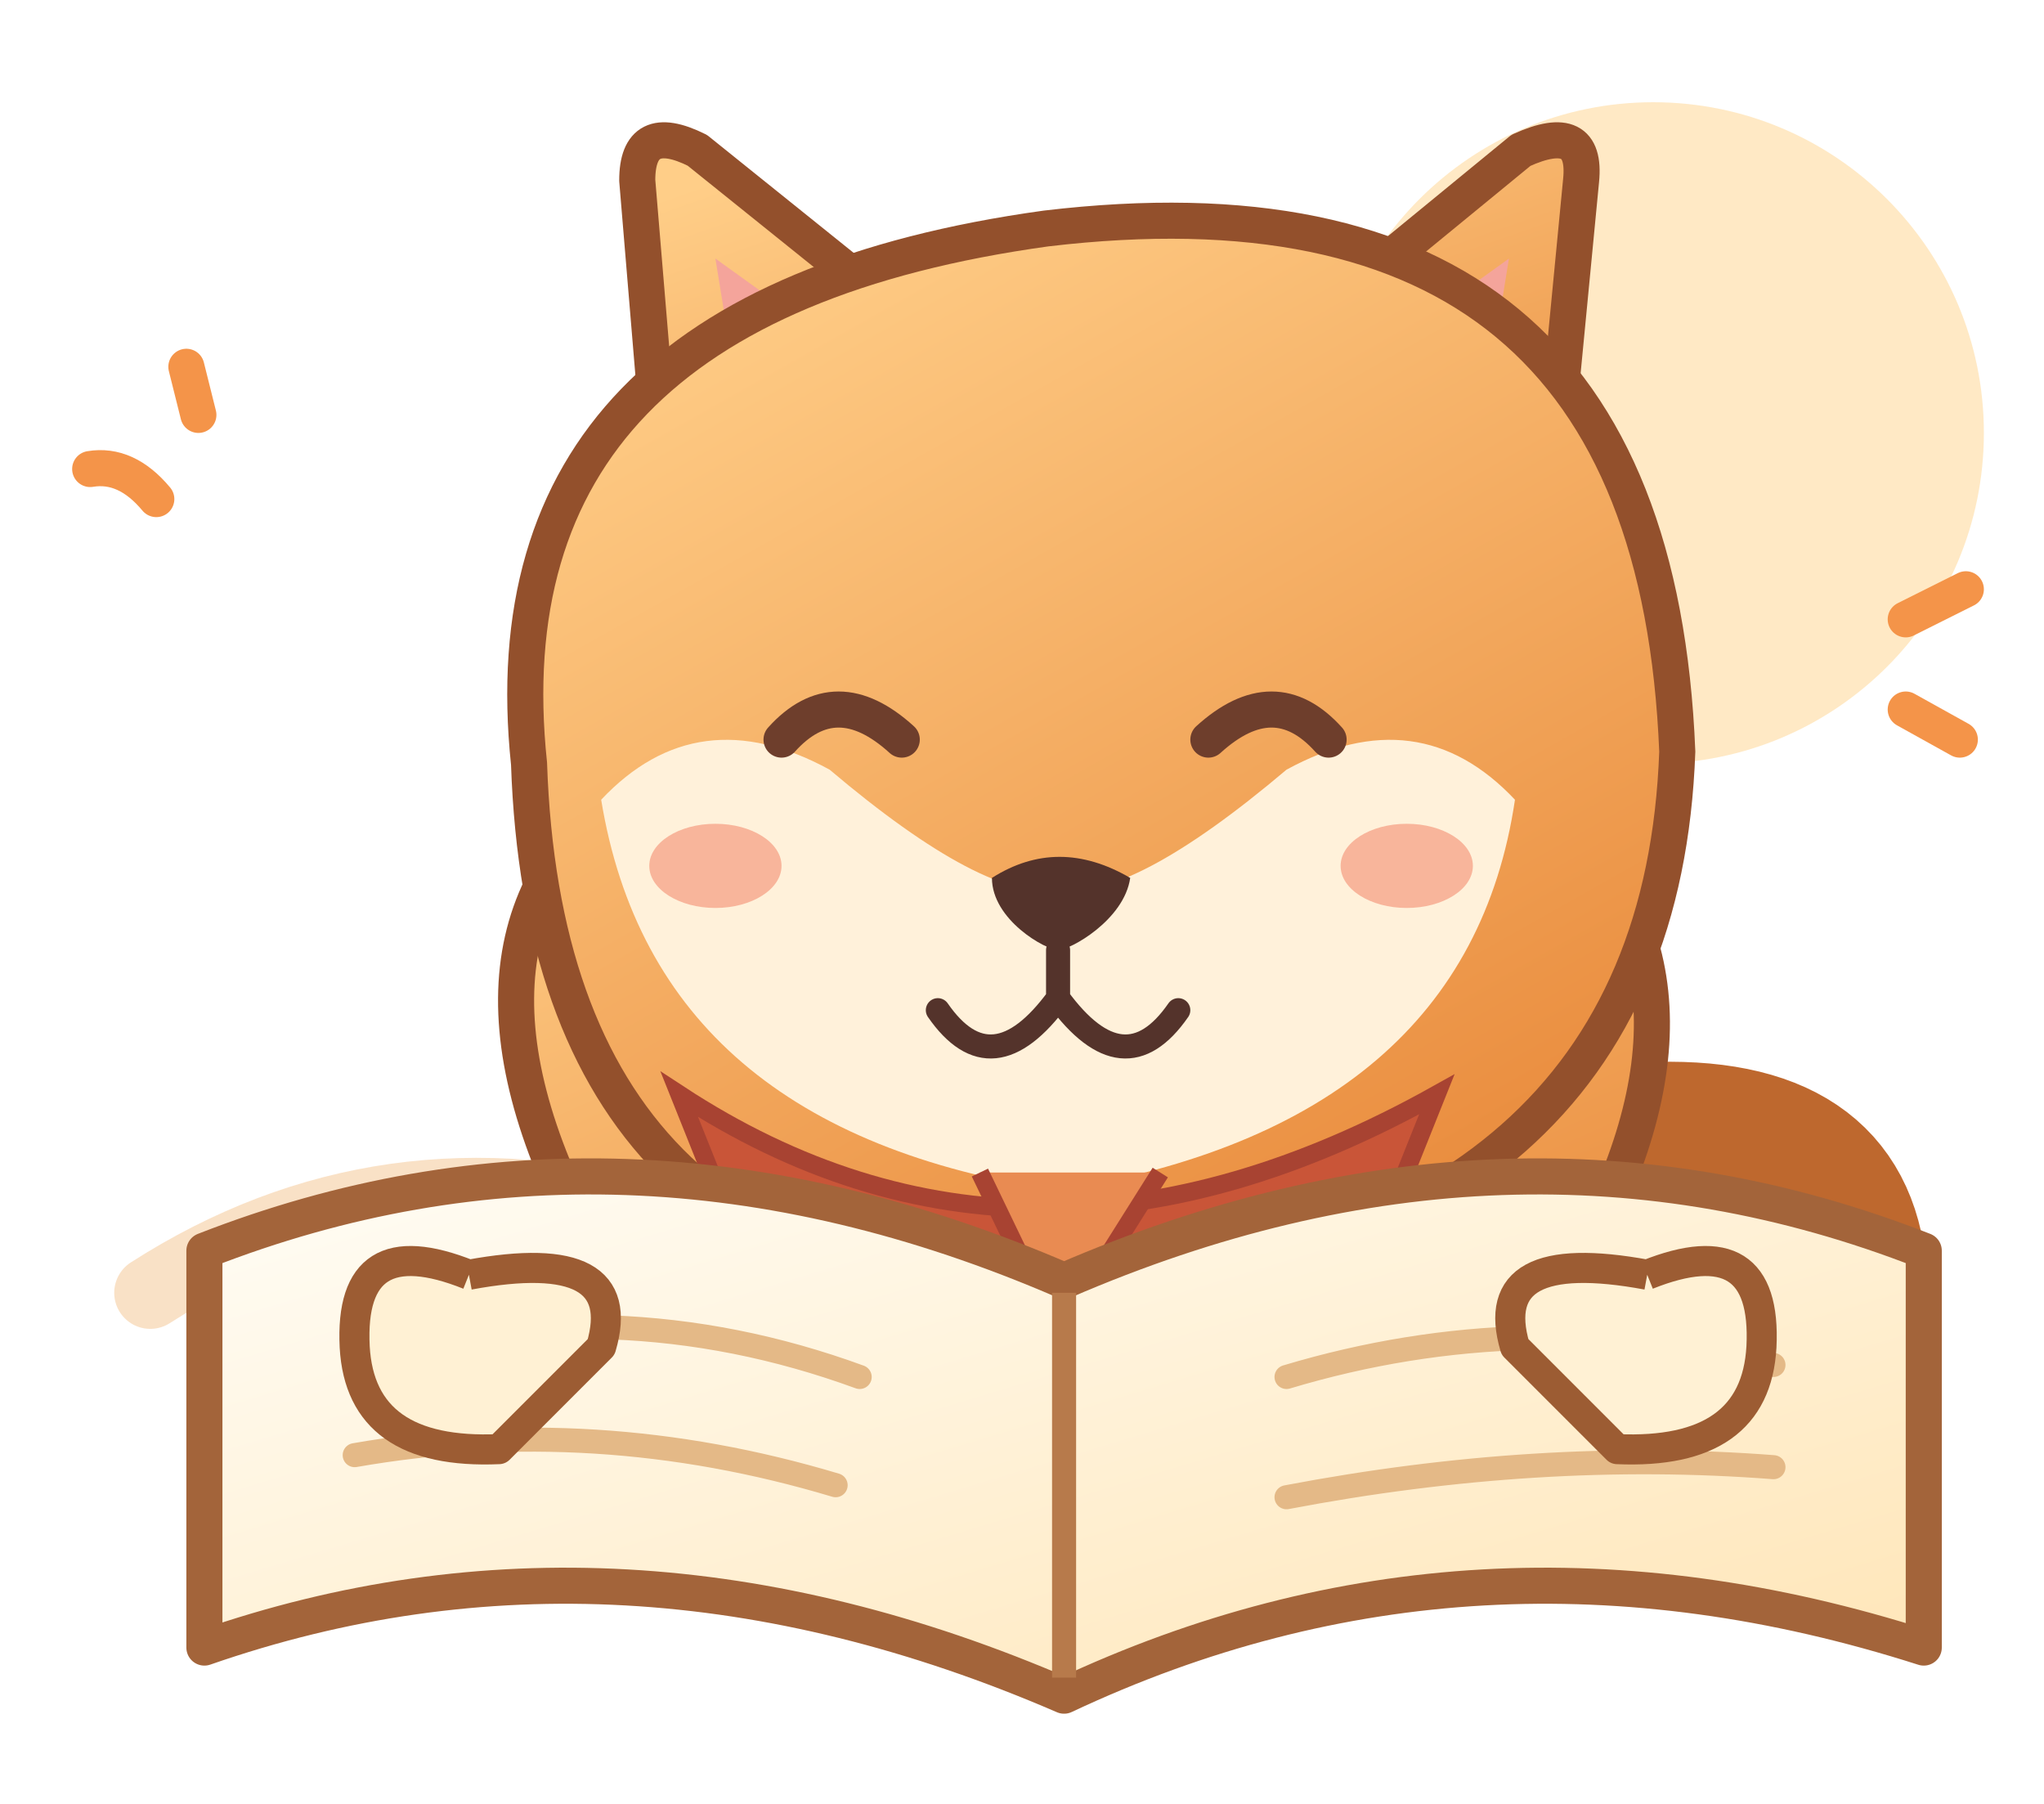
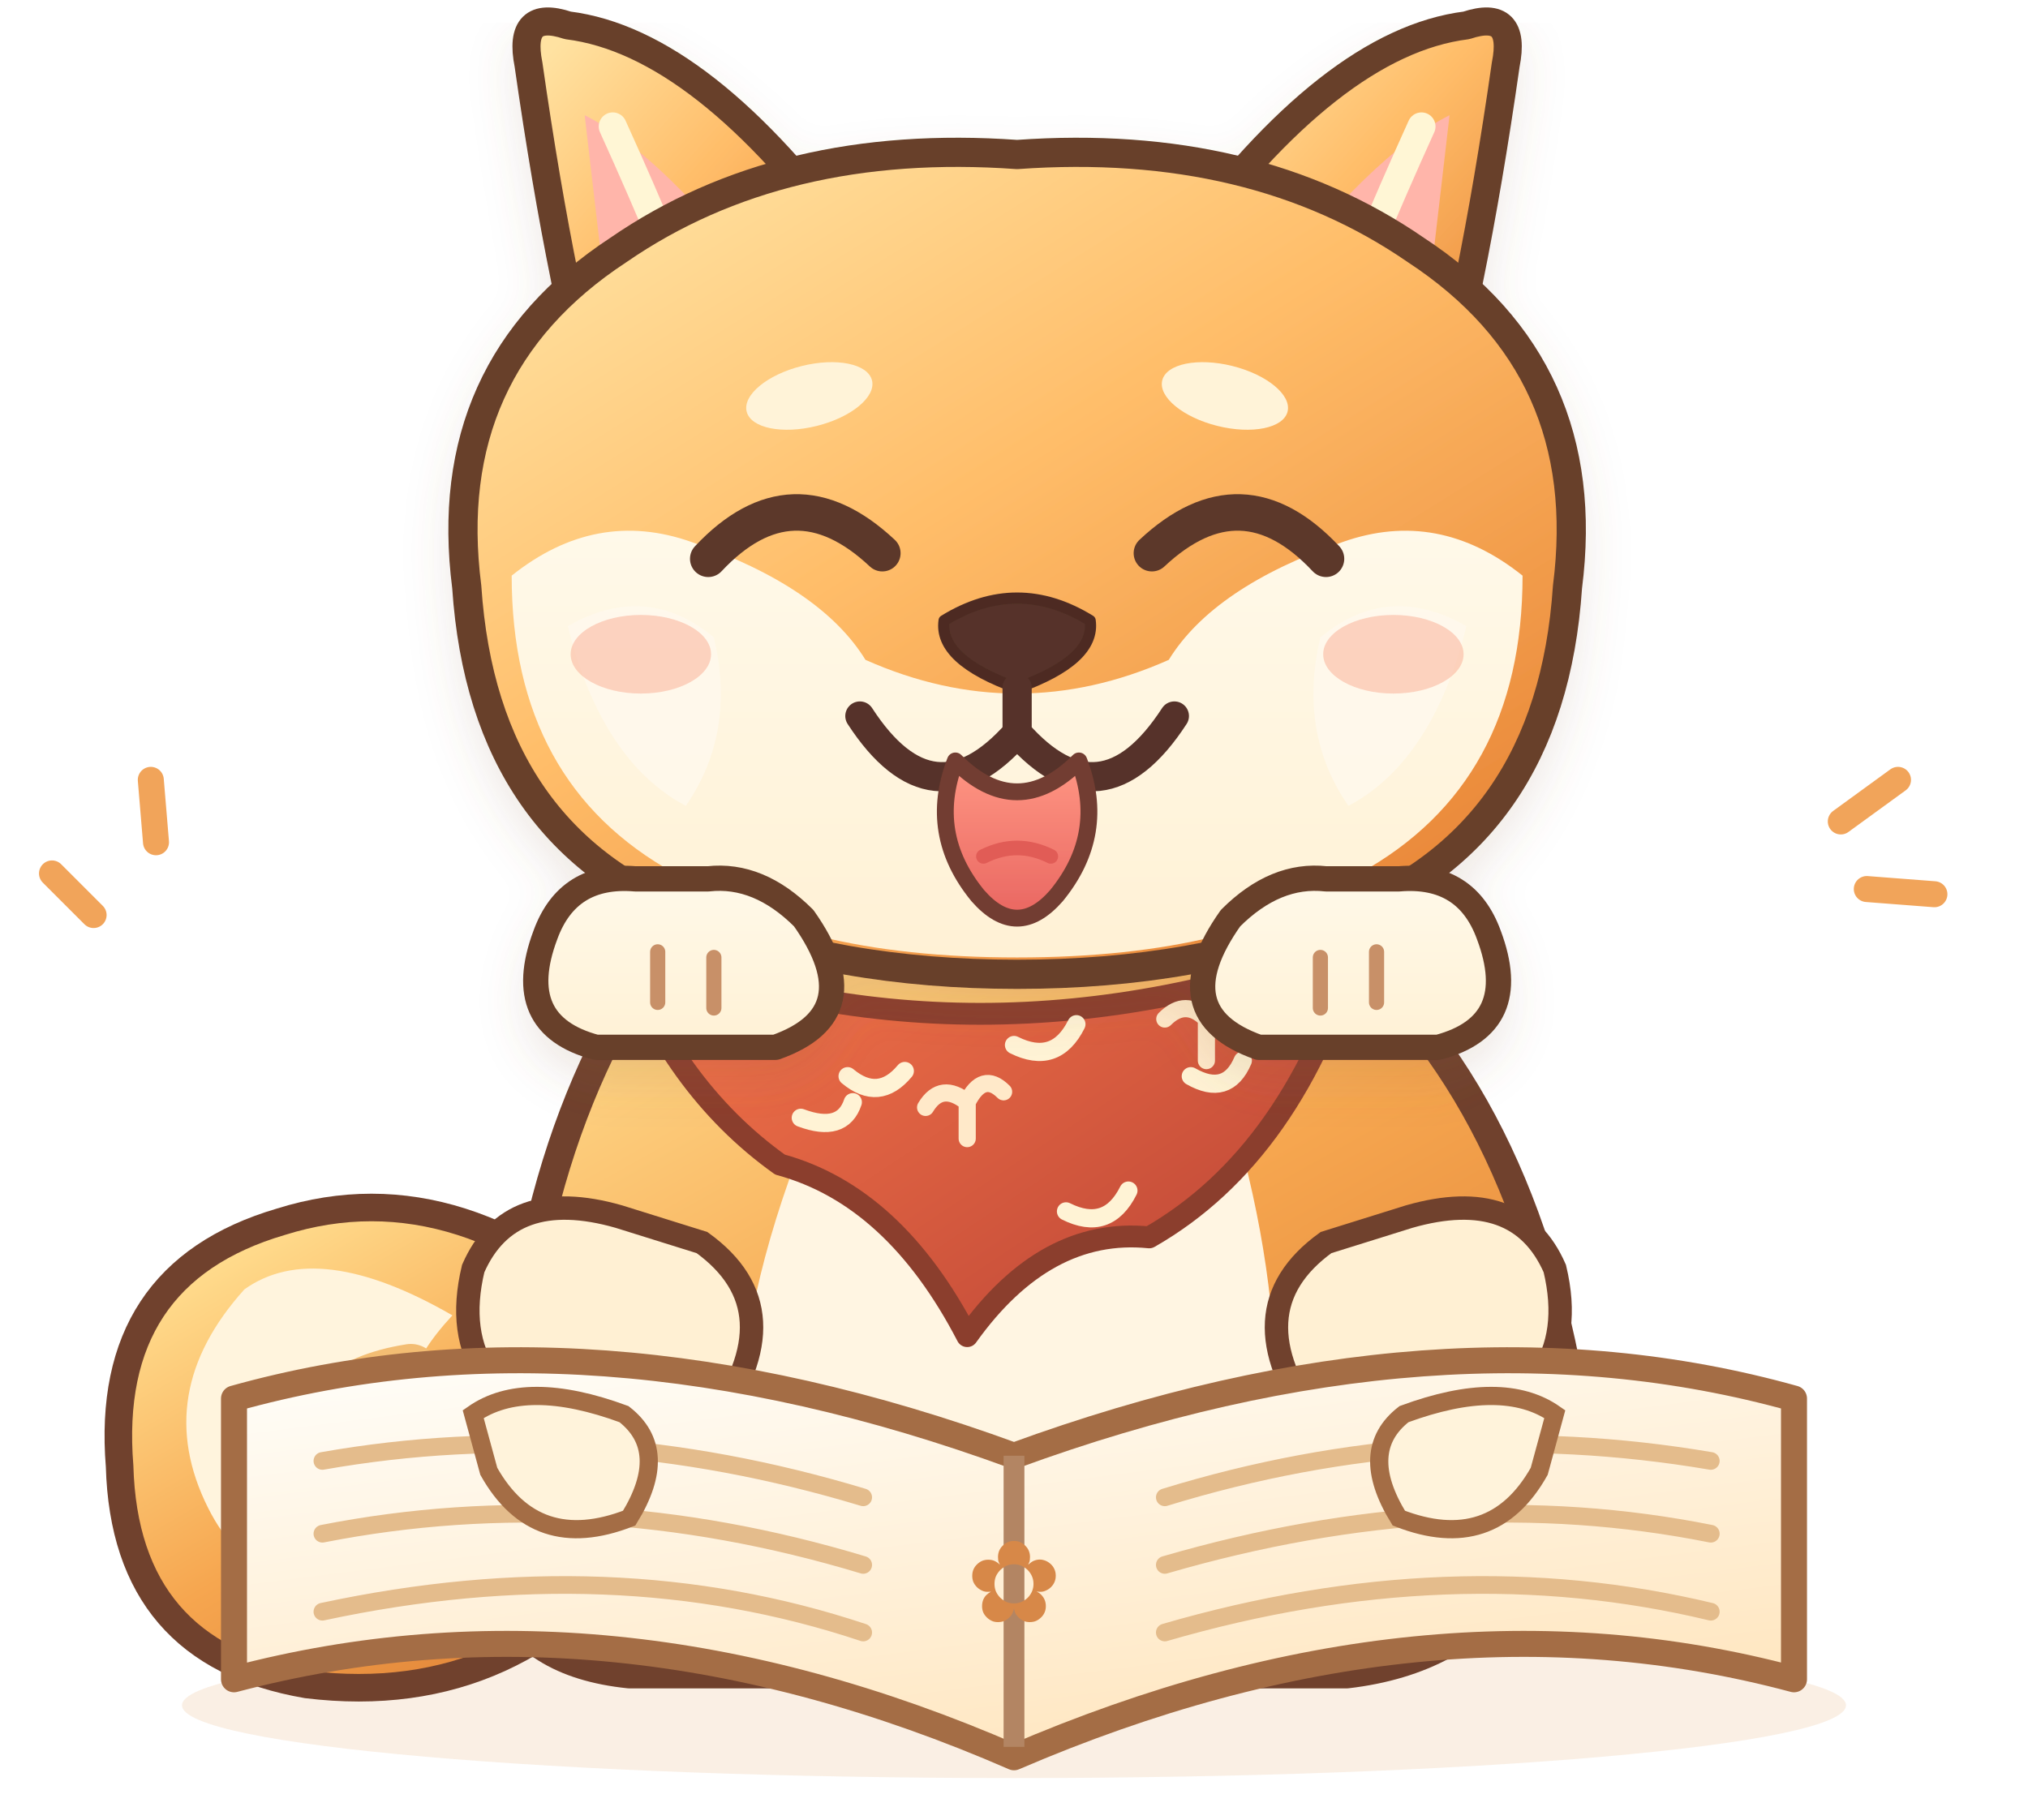
- <svg xmlns="http://www.w3.org/2000/svg" viewBox="0 0 340 300" role="img" aria-labelledby="title">
+ <svg xmlns="http://www.w3.org/2000/svg" viewBox="0 0 390 350" role="img" aria-labelledby="title">
  <defs>
-     <linearGradient id="fur" x1=".2" y1="0" x2=".8" y2="1">
-       <stop stop-color="#ffce88" />
-       <stop offset="1" stop-color="#e88839" />
+     <linearGradient id="bodyFur" x1=".2" y1=".1" x2=".85" y2="1">
+       <stop stop-color="#ffda8b" />
+       <stop offset=".48" stop-color="#f6a64f" />
+       <stop offset="1" stop-color="#dc7c32" />
    </linearGradient>
-     <linearGradient id="paper" x1="0" y1="0" x2="1" y2="1">
-       <stop stop-color="#fffdf6" />
-       <stop offset="1" stop-color="#ffe5b6" />
+     <linearGradient id="bookPage" x1="0" y1="0" x2=".5" y2="1">
+       <stop stop-color="#fffefa" />
+       <stop offset="1" stop-color="#ffe7c2" />
+     </linearGradient>
+     <linearGradient id="scarf" x1="0" y1="0" x2="1" y2=".8">
+       <stop stop-color="#f8774b" />
+       <stop offset="1" stop-color="#bd4636" />
    </linearGradient>
  </defs>
-   <circle cx="275" cy="72" r="55" fill="#ffe2b2" opacity=".75" />
-   <path d="M25 215q39-25 85-12t90-16 107 25" fill="none" stroke="#f3c38e" stroke-width="12" stroke-linecap="round" opacity=".5" />
-   <path d="M265 189q37-5 43 17t-26 31" fill="none" stroke="#be682e" stroke-width="23" stroke-linecap="round" />
-   <path d="M92 194Q72 145 117 123q66-32 132 5 39 25 19 71l-50 49H125Z" fill="url(#fur)" stroke="#93502c" stroke-width="6" />
-   <path d="M113 114 106 30q0-10 10-5l51 41m88 47 8-83q1-10-10-5l-50 41" fill="url(#fur)" stroke="#93502c" stroke-width="6" stroke-linejoin="round" />
-   <path d="m119 43 7 43 25-20m100-23-7 43-25-20" fill="#f4a49b" />
-   <path d="M88 127q-8-76 86-89 101-12 105 87-3 83-103 91Q91 215 88 127Z" fill="url(#fur)" stroke="#93502c" stroke-width="6" />
-   <path d="M100 133q16-17 38-5 26 22 38 20 12 2 38-20 22-12 38 5-8 54-76 65-67-10-76-65Z" fill="#fff1da" />
-   <path d="M130 123q9-10 20 0m51 0q11-10 20 0" fill="none" stroke="#6e3e2c" stroke-width="6" stroke-linecap="round" />
-   <path d="M165 146q11-7 23 0c-1 7-10 12-12 12s-11-5-11-12Z" fill="#54332b" />
-   <path d="M176 158v8q-11 15-20 2m20-2q11 15 20 2" fill="none" stroke="#54332b" stroke-width="4" stroke-linecap="round" />
-   <ellipse cx="119" cy="144" rx="11" ry="7" fill="#f6a68b" opacity=".8" />
-   <ellipse cx="234" cy="144" rx="11" ry="7" fill="#f6a68b" opacity=".8" />
-   <path d="M113 182q58 38 126 0l-8 20q-51 33-110 0Z" fill="#c95538" stroke="#a84332" stroke-width="3" />
-   <path d="m163 195 13 27 17-27" fill="#e98b52" stroke="#a84332" stroke-width="3" />
-   <path d="M34 208q69-27 143 5 74-32 143-5v66q-75-24-143 8-74-32-143-8Z" fill="url(#paper)" stroke="#a3643a" stroke-width="6" stroke-linejoin="round" />
-   <path d="M177 215v64" fill="none" stroke="#b77a4b" stroke-width="4" />
-   <path d="M59 226q43-12 84 3m-84 13q40-7 80 5m75-18q40-12 81-2m-81 22q42-8 81-5" fill="none" stroke="#e4b987" stroke-width="4" stroke-linecap="round" />
-   <path d="M78 212q-20-8-19 12 1 18 24 17l17-17q5-17-22-12m196 0q20-8 19 12-1 18-24 17l-17-17q-5-17 22-12" fill="#fff1d4" stroke="#9c5c33" stroke-width="5" stroke-linejoin="round" />
-   <path d="M26 83q-5-6-11-5m18-9-2-8M317 103l10-5m-10 20 9 5" stroke="#f49449" stroke-width="6" stroke-linecap="round" />
+   <ellipse cx="195" cy="328" rx="160" ry="14" fill="#eabf94" opacity=".25" />
+   <path d="M123 257Q89 224 54 235Q20 245 23 282Q24 318 59 324Q100 329 125 294L137 262Z" fill="url(#bodyFur)" stroke="#70412d" stroke-width="5.3" stroke-linejoin="round" />
+   <path d="M47 248Q29 268 40 290Q50 310 74 304Q100 295 105 276Q91 287 81 276Q74 267 87 253Q61 238 47 248Z" fill="#fff4dd" />
+   <path d="M79 264Q60 267 61 282Q65 297 82 289" fill="none" stroke="#f3bd73" stroke-width="11" stroke-linecap="round" />
+   <path d="M139 168Q193 150 249 175Q289 202 301 262Q302 317 259 322H121Q82 318 99 267Q104 205 139 168Z" fill="url(#bodyFur)" stroke="#70412d" stroke-width="5.5" stroke-linejoin="round" />
+   <path d="M158 211Q192 235 235 208Q254 267 238 314H152Q130 276 158 211Z" fill="#fff5e2" />
+   <path d="M119 181Q187 209 261 181Q249 222 221 238Q201 236 186 257Q172 230 150 224Q129 209 119 181Z" fill="url(#scarf)" stroke="#8b3e2d" stroke-width="4.2" stroke-linejoin="round" />
+   <path d="M135 193q7 4 9-2m19 16q6 5 11-1m21-5q8 4 12-4m22 10q7 4 10-3m-85 11q8 3 10-3m41 21q8 4 12-4" fill="none" stroke="#fff3d5" stroke-width="3.5" stroke-linecap="round" />
+   <path d="M186 212q-5-4-8 1m8-1q3-6 7-2m-7 2v7m46-23q-4-4-8 0m8 0q4-5 8 1m-8-1v8" fill="none" stroke="#ffe9c9" stroke-width="3.3" stroke-linecap="round" />
+   <g transform="translate(66,-7) scale(1.08)">
+     <defs>
+       <linearGradient id="fur" x1=".12" y1=".03" x2=".89" y2=".94">
+         <stop stop-color="#ffe2a1" />
+         <stop offset=".43" stop-color="#ffbd69" />
+         <stop offset="1" stop-color="#e88435" />
+       </linearGradient>
+       <linearGradient id="furLight" x1="0" x2=".8" y1="0" y2="1">
+         <stop stop-color="#ffe0a1" />
+         <stop offset="1" stop-color="#ef9644" />
+       </linearGradient>
+       <linearGradient id="cream" x1="0" y1="0" x2="0" y2="1">
+         <stop stop-color="#fff9e9" />
+         <stop offset="1" stop-color="#fff1d5" />
+       </linearGradient>
+       <linearGradient id="tongue" x1="0" y1="0" x2="0" y2="1">
+         <stop stop-color="#ff9683" />
+         <stop offset="1" stop-color="#e96661" />
+       </linearGradient>
+       <filter id="shadow" x="-20%" y="-25%" width="140%" height="155%">
+         <feDropShadow dx="0" dy="4" stdDeviation="4" flood-color="#8e603b" flood-opacity=".14" />
+       </filter>
+     </defs>
+     <g stroke-linecap="round" stroke-linejoin="round" filter="url(#shadow)">
+       <path d="M47 87Q39 60 33 18Q31 8 40 11Q64 14 91 51" fill="url(#fur)" stroke="#68412b" stroke-width="5" />
+       <path d="M193 87Q201 60 207 18Q209 8 200 11Q176 14 149 51" fill="url(#fur)" stroke="#68412b" stroke-width="5" />
+       <path d="M43 27Q57 34 76 59Q56 60 48 70Z" fill="#ffb5aa" />
+       <path d="M197 27Q183 34 164 59Q184 60 192 70Z" fill="#ffb5aa" />
+       <path d="M48 29Q53 40 58 52M192 29Q187 40 182 52" fill="none" stroke="#fff6d5" stroke-width="5" />
+       <path d="M22 111Q17 72 49 51Q78 31 120 34Q162 31 191 51Q223 72 218 111Q215 156 177 170Q152 180 120 180Q88 180 63 170Q25 156 22 111Z" fill="url(#fur)" stroke="#68412b" stroke-width="5.2" />
+       <path d="M30 109Q45 97 62 103Q85 111 93 124Q120 136 147 124Q155 111 178 103Q195 97 210 109Q210 146 181 162Q160 177 120 177Q80 177 59 162Q30 146 30 109Z" fill="url(#cream)" />
+       <path d="M40 118Q54 110 66 120Q70 137 61 150Q46 142 40 118Z" fill="#fff9ee" opacity=".8" />
+       <path d="M200 118Q186 110 174 120Q170 137 179 150Q194 142 200 118Z" fill="#fff9ee" opacity=".8" />
+       <ellipse cx="83" cy="77" rx="11.5" ry="5.5" transform="rotate(-14 83 77)" fill="#fff3d8" />
+       <ellipse cx="157" cy="77" rx="11.5" ry="5.5" transform="rotate(14 157 77)" fill="#fff3d8" />
+       <path d="M65 106Q80 90 96 105M144 105Q160 90 175 106" fill="none" stroke="#5c382a" stroke-width="6.5" />
+       <ellipse cx="53" cy="123" rx="12.5" ry="7" fill="#faaf95" opacity=".52" />
+       <ellipse cx="187" cy="123" rx="12.5" ry="7" fill="#faaf95" opacity=".52" />
+       <path d="M107 117Q120 109 133 117Q134 124 120 129Q106 124 107 117Z" fill="#563329" stroke="#4d2c24" stroke-width="2" />
+       <path d="M120 129V137M120 137Q105 154 92 134M120 137Q135 154 148 134" fill="none" stroke="#563329" stroke-width="5.2" />
+       <path d="M109 142Q120 153 131 142Q136 155 127 166Q120 174 113 166Q104 155 109 142Z" fill="url(#tongue)" stroke="#723c31" stroke-width="3" />
+       <path d="M114 159Q120 156 126 159" fill="none" stroke="#e15b56" stroke-width="2.6" />
+       <path d="M52 163Q40 162 36 173Q30 189 45 193L77 193Q94 187 82 170Q74 162 65 163Z" fill="url(#cream)" stroke="#68412b" stroke-width="4.5" />
+       <path d="M188 163Q200 162 204 173Q210 189 195 193L163 193Q146 187 158 170Q166 162 175 163Z" fill="url(#cream)" stroke="#68412b" stroke-width="4.5" />
+       <path d="M56 176v9M66 177v9M184 176v9M174 177v9" fill="none" stroke="#c89068" stroke-width="2.7" />
+     </g>
+   </g>
+   <path d="M119 234Q98 228 91 244Q85 269 114 277L137 274Q153 252 135 239Z" fill="#fff0d3" stroke="#70412d" stroke-width="4.5" />
+   <path d="M271 234Q292 228 299 244Q305 269 276 277L253 274Q237 252 255 239Z" fill="#fff0d3" stroke="#70412d" stroke-width="4.5" />
+   <path d="M45 269Q113 250 195 280Q277 250 345 269V323Q274 304 195 338Q117 304 45 323Z" fill="url(#bookPage)" stroke="#a46d45" stroke-width="5" stroke-linejoin="round" />
+   <path d="M195 280V336" stroke="#b38563" stroke-width="4" fill="none" />
+   <path d="M62 281Q113 272 166 288M62 295Q113 285 166 301M62 310Q118 298 166 314M224 288Q276 272 329 281M224 301Q279 285 329 295M224 314Q279 298 329 310" fill="none" stroke="#e4bc8c" stroke-width="3.4" stroke-linecap="round" />
+   <path d="M91 272Q101 265 120 272Q129 279 121 292Q103 299 94 283Z" fill="#fff3db" stroke="#a46d45" stroke-width="3.5" />
+   <path d="M299 272Q289 265 270 272Q261 279 269 292Q287 299 296 283Z" fill="#fff3db" stroke="#a46d45" stroke-width="3.5" />
+   <text x="195" y="312" font-size="22" fill="#d78848" text-anchor="middle" font-family="sans-serif">✿</text>
+   <path d="M18 176l-8-8m20-6-1-12M354 158l11-8m-6 21 13 1" fill="none" stroke="#f1a45a" stroke-width="5" stroke-linecap="round" />
</svg>
